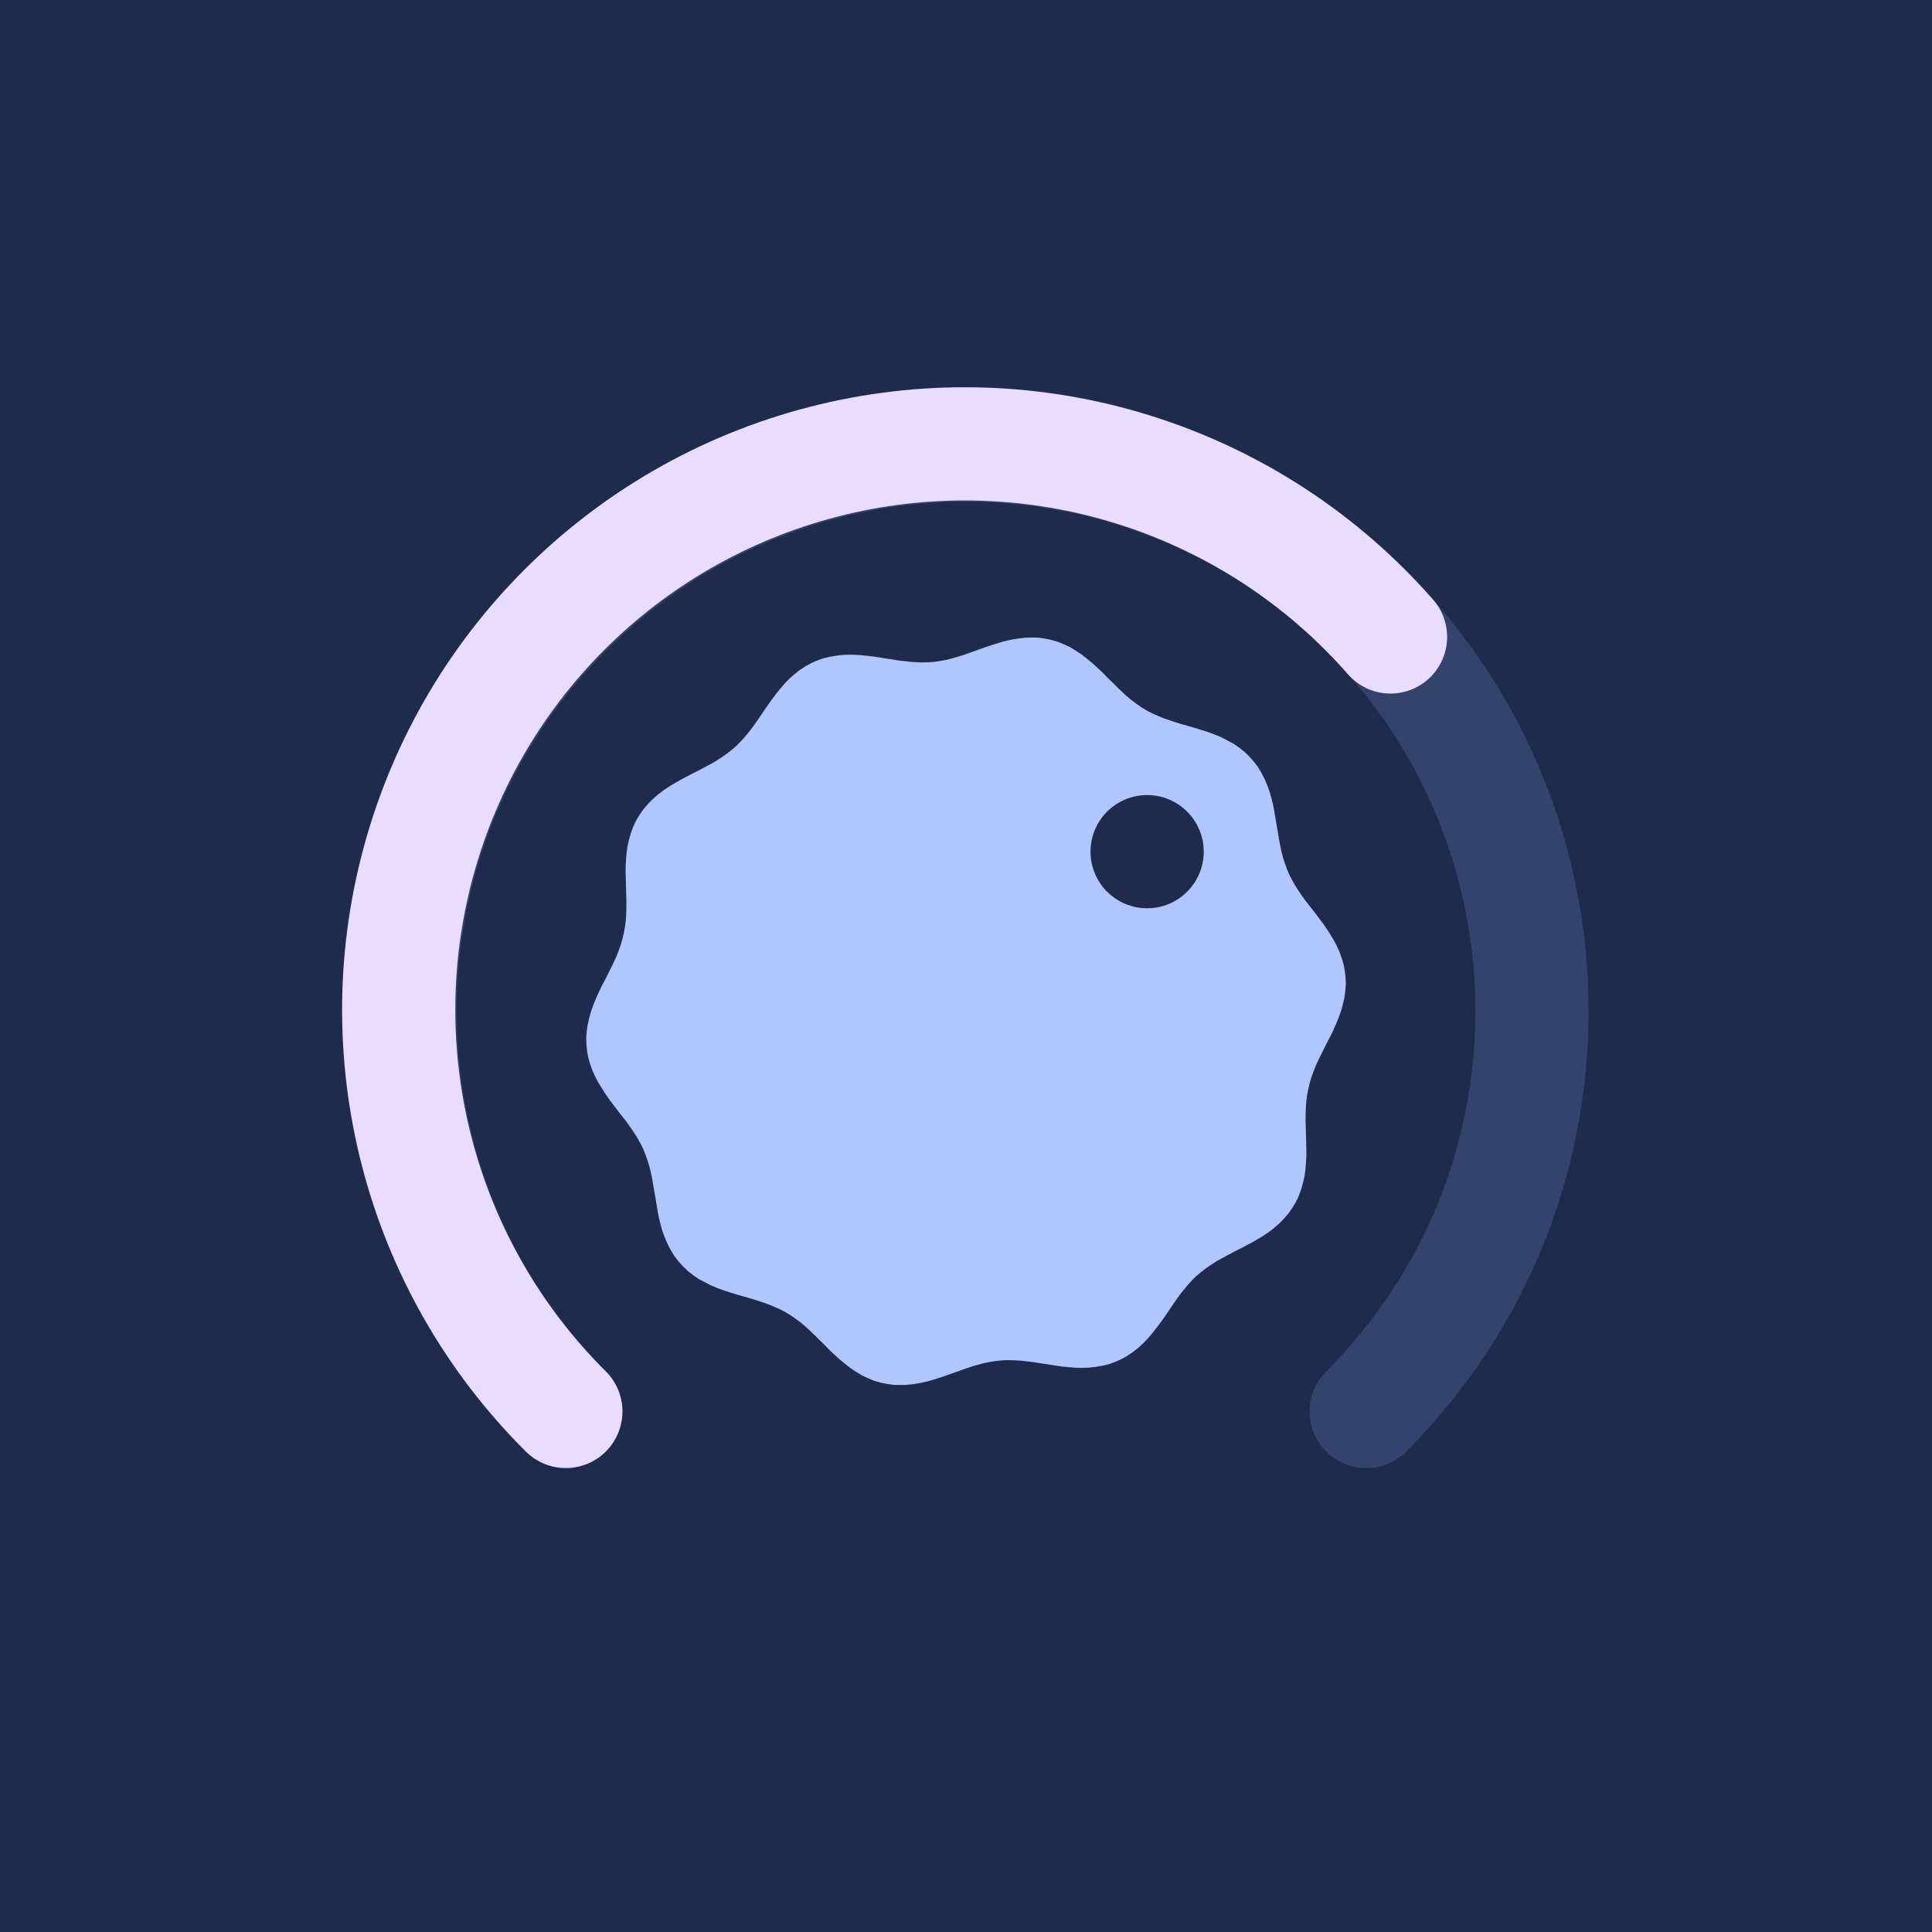
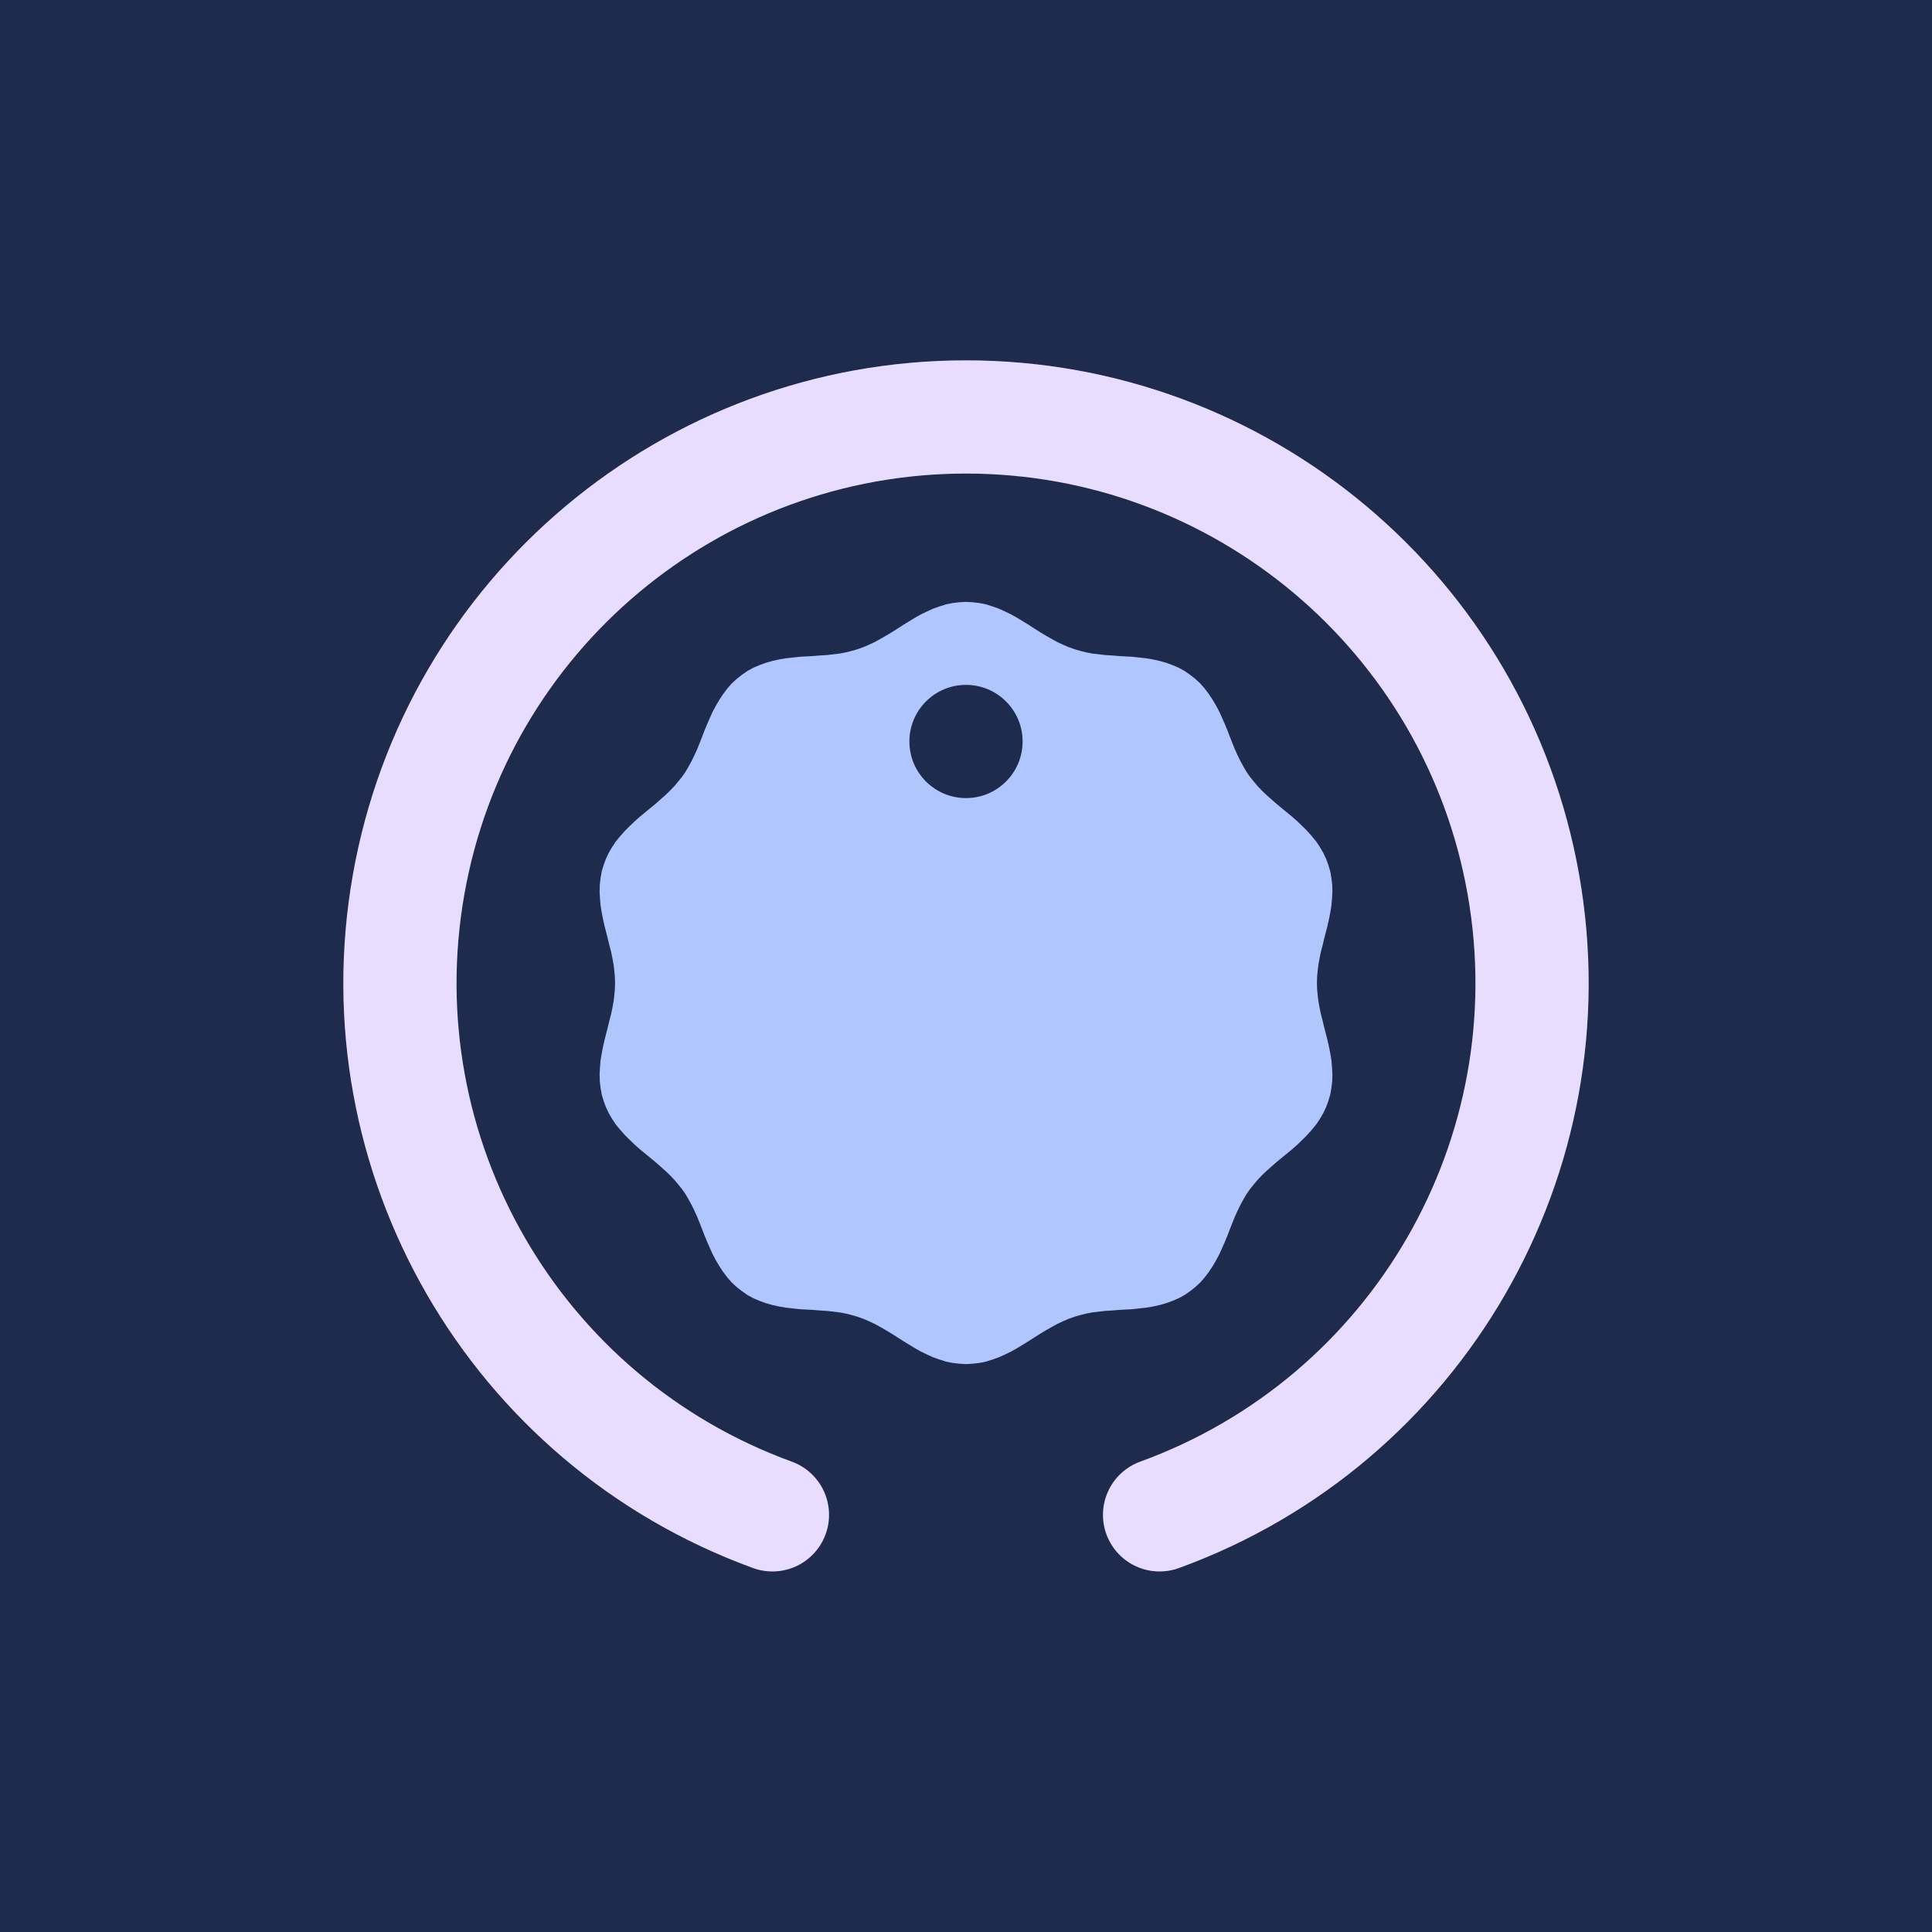
<svg xmlns="http://www.w3.org/2000/svg" viewBox="0 0 1024 1024" width="1024" height="1024">
  <rect width="1024" height="1024" fill="#1F2B4D" />
-   <g transform="translate(512 536) scale(1.0) translate(-512 -512)">
-     <path d="M299.9,724.1 A300,300 0 1 1 724.1,724.1" fill="none" stroke="#34436B" stroke-width="60" stroke-linecap="round" />
-     <path d="M299.9,724.1 A300,300 0 1 1 737,313.6" fill="none" stroke="#E9DDFF" stroke-width="60" stroke-linecap="round" />
-     <path d="M710.7,512 L709.5,515.4 L708.1,518.8 L706.6,522.2 L705,525.5 L703.3,528.7 L701.7,531.9 L700.1,535.1 L698.6,538.2 L697.2,541.3 L696,544.4 L694.9,547.5 L694,550.7 L693.3,553.8 L692.7,557.1 L692.3,560.3 L692.1,563.6 L692,567 L692,570.5 L692.1,574 L692.2,577.6 L692.3,581.2 L692.4,584.9 L692.4,588.6 L692.2,592.2 L691.9,595.9 L691.4,599.5 L690.6,603 L689.6,606.5 L688.4,609.8 L686.9,613 L685.1,616 L683.1,618.9 L680.8,621.6 L678.3,624.2 L675.6,626.6 L672.8,628.8 L669.7,630.9 L666.6,632.8 L663.4,634.6 L660.2,636.3 L657,638 L653.8,639.6 L650.6,641.3 L647.6,642.9 L644.6,644.6 L641.8,646.4 L639.1,648.3 L636.5,650.3 L634,652.4 L631.7,654.7 L629.5,657.1 L627.4,659.6 L625.3,662.3 L623.3,665.1 L621.3,668 L619.3,671 L617.2,674 L615.1,677 L612.9,679.9 L610.6,682.8 L608.2,685.6 L605.7,688.2 L603,690.6 L600.2,692.8 L597.2,694.8 L594.1,696.5 L590.9,697.9 L587.6,699.1 L584.1,699.9 L580.6,700.5 L577,700.9 L573.4,701 L569.7,700.9 L566.1,700.6 L562.4,700.2 L558.8,699.7 L555.2,699.1 L551.7,698.6 L548.2,698 L544.7,697.6 L541.3,697.2 L538,697 L534.7,696.9 L531.4,697 L528.2,697.3 L525,697.8 L521.8,698.4 L518.5,699.3 L515.3,700.2 L512,701.3 L508.7,702.5 L505.3,703.7 L501.9,704.9 L498.4,706.1 L494.9,707.2 L491.4,708.2 L487.8,709 L484.2,709.6 L480.6,710 L477.1,710.1 L473.5,710 L470,709.5 L466.6,708.8 L463.2,707.8 L459.9,706.4 L456.7,704.9 L453.6,703 L450.6,701 L447.7,698.7 L444.9,696.4 L442.2,693.9 L439.5,691.4 L437,688.8 L434.4,686.3 L431.9,683.8 L429.4,681.4 L426.9,679.1 L424.3,676.9 L421.7,675 L419,673.1 L416.2,671.4 L413.3,669.9 L410.3,668.6 L407.2,667.3 L404,666.2 L400.7,665.1 L397.4,664.1 L393.9,663.1 L390.4,662.1 L386.9,661 L383.5,659.9 L380,658.6 L376.6,657.2 L373.4,655.5 L370.2,653.8 L367.3,651.8 L364.5,649.6 L361.9,647.1 L359.6,644.5 L357.4,641.7 L355.6,638.7 L353.9,635.5 L352.5,632.2 L351.2,628.8 L350.2,625.3 L349.3,621.7 L348.6,618.1 L348,614.5 L347.4,610.9 L346.8,607.4 L346.2,603.9 L345.6,600.5 L344.9,597.1 L344.1,593.9 L343.1,590.7 L342,587.7 L340.8,584.7 L339.3,581.8 L337.7,578.9 L335.9,576.1 L334,573.3 L332,570.5 L329.8,567.7 L327.6,564.9 L325.4,562 L323.2,559.1 L321.1,556.1 L319.1,553 L317.2,549.9 L315.5,546.7 L314,543.4 L312.8,540 L311.8,536.6 L311.2,533.1 L310.8,529.6 L310.7,526.1 L311,522.5 L311.5,519 L312.3,515.5 L313.3,512 L314.5,508.6 L315.9,505.2 L317.4,501.8 L319,498.5 L320.7,495.3 L322.3,492.1 L323.9,488.9 L325.4,485.8 L326.8,482.7 L328,479.6 L329.1,476.5 L330,473.3 L330.7,470.2 L331.3,466.9 L331.7,463.7 L331.9,460.4 L332,457 L332,453.5 L331.9,450 L331.8,446.4 L331.7,442.8 L331.6,439.1 L331.6,435.4 L331.8,431.8 L332.1,428.1 L332.6,424.5 L333.4,421 L334.4,417.5 L335.6,414.2 L337.1,411 L338.9,408 L340.9,405.1 L343.2,402.4 L345.7,399.8 L348.4,397.4 L351.2,395.2 L354.3,393.1 L357.4,391.2 L360.6,389.4 L363.8,387.7 L367,386 L370.2,384.4 L373.4,382.7 L376.4,381.1 L379.4,379.4 L382.2,377.6 L384.9,375.7 L387.5,373.7 L390,371.6 L392.3,369.3 L394.5,366.9 L396.6,364.4 L398.7,361.7 L400.7,358.9 L402.7,356 L404.7,353 L406.8,350 L408.9,347 L411.1,344.1 L413.4,341.2 L415.8,338.4 L418.3,335.8 L421,333.4 L423.8,331.2 L426.8,329.2 L429.9,327.5 L433.1,326.1 L436.4,324.9 L439.9,324.1 L443.4,323.5 L447,323.1 L450.6,323 L454.3,323.1 L457.9,323.4 L461.6,323.8 L465.2,324.3 L468.8,324.9 L472.3,325.4 L475.8,326 L479.3,326.4 L482.7,326.8 L486,327 L489.3,327.1 L492.6,327 L495.8,326.7 L499,326.2 L502.2,325.6 L505.5,324.7 L508.7,323.8 L512,322.7 L515.3,321.5 L518.7,320.3 L522.1,319.1 L525.6,317.9 L529.1,316.8 L532.6,315.8 L536.2,315 L539.8,314.4 L543.4,314 L546.9,313.9 L550.5,314 L554,314.5 L557.4,315.2 L560.8,316.2 L564.1,317.6 L567.3,319.1 L570.4,321 L573.4,323 L576.3,325.3 L579.1,327.6 L581.8,330.1 L584.5,332.6 L587,335.2 L589.6,337.7 L592.1,340.2 L594.6,342.6 L597.1,344.9 L599.7,347.1 L602.3,349 L605,350.9 L607.8,352.6 L610.7,354.1 L613.7,355.4 L616.8,356.7 L620,357.8 L623.3,358.9 L626.6,359.9 L630.1,360.9 L633.6,361.9 L637.1,363 L640.5,364.1 L644,365.4 L647.4,366.8 L650.6,368.5 L653.8,370.2 L656.7,372.2 L659.5,374.4 L662.1,376.9 L664.4,379.5 L666.6,382.3 L668.4,385.3 L670.1,388.5 L671.5,391.8 L672.8,395.2 L673.8,398.7 L674.7,402.3 L675.4,405.9 L676,409.5 L676.6,413.1 L677.2,416.6 L677.8,420.1 L678.4,423.5 L679.1,426.9 L679.9,430.1 L680.9,433.3 L682,436.3 L683.2,439.3 L684.7,442.2 L686.3,445.1 L688.1,447.9 L690,450.7 L692,453.5 L694.2,456.3 L696.4,459.1 L698.6,462 L700.8,464.9 L702.9,467.9 L704.9,471 L706.8,474.1 L708.5,477.3 L710,480.6 L711.2,484 L712.2,487.4 L712.8,490.9 L713.2,494.4 L713.3,497.9 L713,501.5 L712.5,505 L711.7,508.5 Z M578,427.4 a30,30 0 1 0 60,0 a30,30 0 1 0 -60,0 Z" fill="#AFC6FF" fill-rule="evenodd" />
+   <g transform="translate(512 521) scale(1.0) translate(-512 -512)">
+     <path d="M409.4,793.9 A300,300 0 1 1 614.6,793.9" fill="none" stroke="#34436B" stroke-width="60" stroke-linecap="round" />
+     <path d="M409.4,793.9 A300,300 0 1 1 614.6,793.9" fill="none" stroke="#E9DDFF" stroke-width="60" stroke-linecap="round" />
+     <path d="M698,512 L698.1,515.2 L698.4,518.5 L698.8,521.8 L699.4,525.1 L700.1,528.5 L701,531.9 L701.8,535.3 L702.7,538.8 L703.6,542.3 L704.4,545.9 L705.1,549.5 L705.7,553.2 L706,556.8 L706.2,560.4 L706.1,564 L705.7,567.5 L705.1,571 L704.1,574.4 L702.9,577.7 L701.4,580.9 L699.6,584 L697.6,587 L695.3,589.8 L692.9,592.5 L690.3,595.1 L687.6,597.7 L684.9,600.1 L682.1,602.4 L679.3,604.7 L676.5,607 L673.9,609.3 L671.3,611.6 L668.9,613.9 L666.6,616.3 L664.5,618.8 L662.5,621.3 L660.6,624 L659,626.8 L657.4,629.7 L655.9,632.8 L654.5,635.9 L653.2,639.1 L651.9,642.4 L650.6,645.8 L649.2,649.2 L647.7,652.6 L646.2,655.9 L644.5,659.1 L642.6,662.3 L640.6,665.3 L638.4,668.2 L636.1,670.8 L633.5,673.2 L630.7,675.4 L627.8,677.4 L624.7,679.1 L621.4,680.5 L618.1,681.7 L614.6,682.7 L611,683.5 L607.4,684.1 L603.7,684.5 L600.1,684.9 L596.4,685.1 L592.8,685.3 L589.3,685.6 L585.8,685.8 L582.4,686.2 L579,686.6 L575.8,687.2 L572.6,688 L569.5,688.9 L566.4,690 L563.4,691.3 L560.4,692.7 L557.5,694.3 L554.5,696 L551.5,697.8 L548.5,699.7 L545.4,701.7 L542.3,703.6 L539.2,705.5 L536,707.3 L532.7,708.9 L529.4,710.4 L526,711.6 L522.5,712.7 L519,713.4 L515.5,713.8 L512,714 L508.5,713.8 L505,713.4 L501.5,712.7 L498,711.6 L494.6,710.4 L491.3,708.9 L488,707.3 L484.8,705.5 L481.7,703.6 L478.6,701.7 L475.5,699.7 L472.5,697.8 L469.5,696 L466.5,694.3 L463.6,692.7 L460.6,691.3 L457.6,690 L454.5,688.9 L451.4,688 L448.2,687.2 L445,686.6 L441.6,686.2 L438.2,685.8 L434.7,685.6 L431.2,685.3 L427.6,685.1 L423.9,684.9 L420.3,684.5 L416.6,684.1 L413,683.5 L409.4,682.7 L405.9,681.7 L402.6,680.5 L399.3,679.1 L396.2,677.4 L393.3,675.4 L390.5,673.2 L387.9,670.8 L385.6,668.2 L383.4,665.3 L381.4,662.3 L379.5,659.1 L377.8,655.9 L376.3,652.6 L374.8,649.2 L373.4,645.8 L372.1,642.4 L370.8,639.1 L369.5,635.9 L368.1,632.8 L366.6,629.7 L365,626.8 L363.4,624 L361.5,621.3 L359.5,618.8 L357.4,616.3 L355.1,613.9 L352.7,611.6 L350.1,609.3 L347.5,607 L344.7,604.7 L341.9,602.4 L339.1,600.1 L336.4,597.7 L333.7,595.1 L331.1,592.5 L328.7,589.8 L326.4,587 L324.4,584 L322.6,580.9 L321.1,577.7 L319.9,574.4 L318.9,571 L318.3,567.5 L317.9,564 L317.8,560.4 L318,556.8 L318.3,553.2 L318.9,549.5 L319.6,545.9 L320.4,542.3 L321.3,538.8 L322.2,535.3 L323,531.9 L323.9,528.5 L324.6,525.1 L325.2,521.8 L325.6,518.5 L325.9,515.2 L326,512 L325.9,508.8 L325.6,505.5 L325.2,502.2 L324.6,498.9 L323.9,495.5 L323,492.1 L322.2,488.7 L321.3,485.2 L320.4,481.7 L319.6,478.1 L318.9,474.5 L318.3,470.8 L318,467.2 L317.8,463.6 L317.9,460 L318.3,456.5 L318.9,453 L319.9,449.6 L321.1,446.3 L322.6,443.1 L324.4,440 L326.4,437 L328.7,434.2 L331.1,431.5 L333.7,428.9 L336.4,426.3 L339.1,423.9 L341.9,421.6 L344.7,419.3 L347.5,417 L350.1,414.7 L352.7,412.4 L355.1,410.1 L357.4,407.7 L359.5,405.2 L361.5,402.7 L363.4,400 L365,397.2 L366.6,394.3 L368.1,391.2 L369.5,388.1 L370.8,384.9 L372.1,381.6 L373.4,378.2 L374.8,374.8 L376.3,371.4 L377.8,368.1 L379.5,364.9 L381.4,361.7 L383.4,358.7 L385.6,355.8 L387.9,353.2 L390.5,350.8 L393.3,348.6 L396.2,346.6 L399.3,344.9 L402.6,343.5 L405.9,342.3 L409.4,341.3 L413,340.5 L416.6,339.9 L420.3,339.5 L423.9,339.1 L427.6,338.9 L431.2,338.7 L434.7,338.4 L438.2,338.2 L441.6,337.8 L445,337.4 L448.2,336.8 L451.4,336 L454.5,335.1 L457.6,334 L460.6,332.7 L463.6,331.3 L466.5,329.7 L469.5,328 L472.5,326.2 L475.5,324.3 L478.6,322.3 L481.7,320.4 L484.8,318.5 L488,316.7 L491.3,315.1 L494.6,313.6 L498,312.4 L501.5,311.3 L505,310.6 L508.5,310.2 L512,310 L515.5,310.2 L519,310.6 L522.5,311.3 L526,312.4 L529.4,313.6 L532.7,315.1 L536,316.7 L539.2,318.5 L542.3,320.4 L545.4,322.3 L548.5,324.3 L551.5,326.2 L554.5,328 L557.5,329.7 L560.4,331.3 L563.4,332.7 L566.4,334 L569.5,335.1 L572.6,336 L575.8,336.8 L579,337.4 L582.4,337.8 L585.8,338.2 L589.3,338.4 L592.8,338.7 L596.4,338.9 L600.1,339.1 L603.7,339.5 L607.4,339.9 L611,340.5 L614.6,341.3 L618.1,342.3 L621.4,343.5 L624.7,344.9 L627.8,346.6 L630.7,348.6 L633.5,350.8 L636.1,353.2 L638.4,355.8 L640.6,358.7 L642.6,361.7 L644.5,364.9 L646.2,368.1 L647.7,371.4 L649.2,374.8 L650.6,378.2 L651.9,381.6 L653.2,384.9 L654.5,388.1 L655.9,391.2 L657.4,394.3 L659,397.2 L660.6,400 L662.5,402.7 L664.5,405.2 L666.6,407.7 L668.9,410.1 L671.3,412.4 L673.9,414.7 L676.5,417 L679.3,419.3 L682.1,421.6 L684.9,423.9 L687.6,426.3 L690.3,428.9 L692.9,431.5 L695.3,434.2 L697.6,437 L699.6,440 L701.4,443.1 L702.9,446.3 L704.1,449.6 L705.1,453 L705.7,456.5 L706.1,460 L706.2,463.6 L706,467.2 L705.7,470.8 L705.1,474.5 L704.4,478.1 L703.6,481.7 L702.7,485.2 L701.8,488.7 L701,492.1 L700.1,495.5 L699.4,498.9 L698.8,502.2 L698.4,505.5 L698.1,508.8 Z M482,384 a30,30 0 1 0 60,0 a30,30 0 1 0 -60,0 Z" fill="#AFC6FF" fill-rule="evenodd" />
  </g>
</svg>
